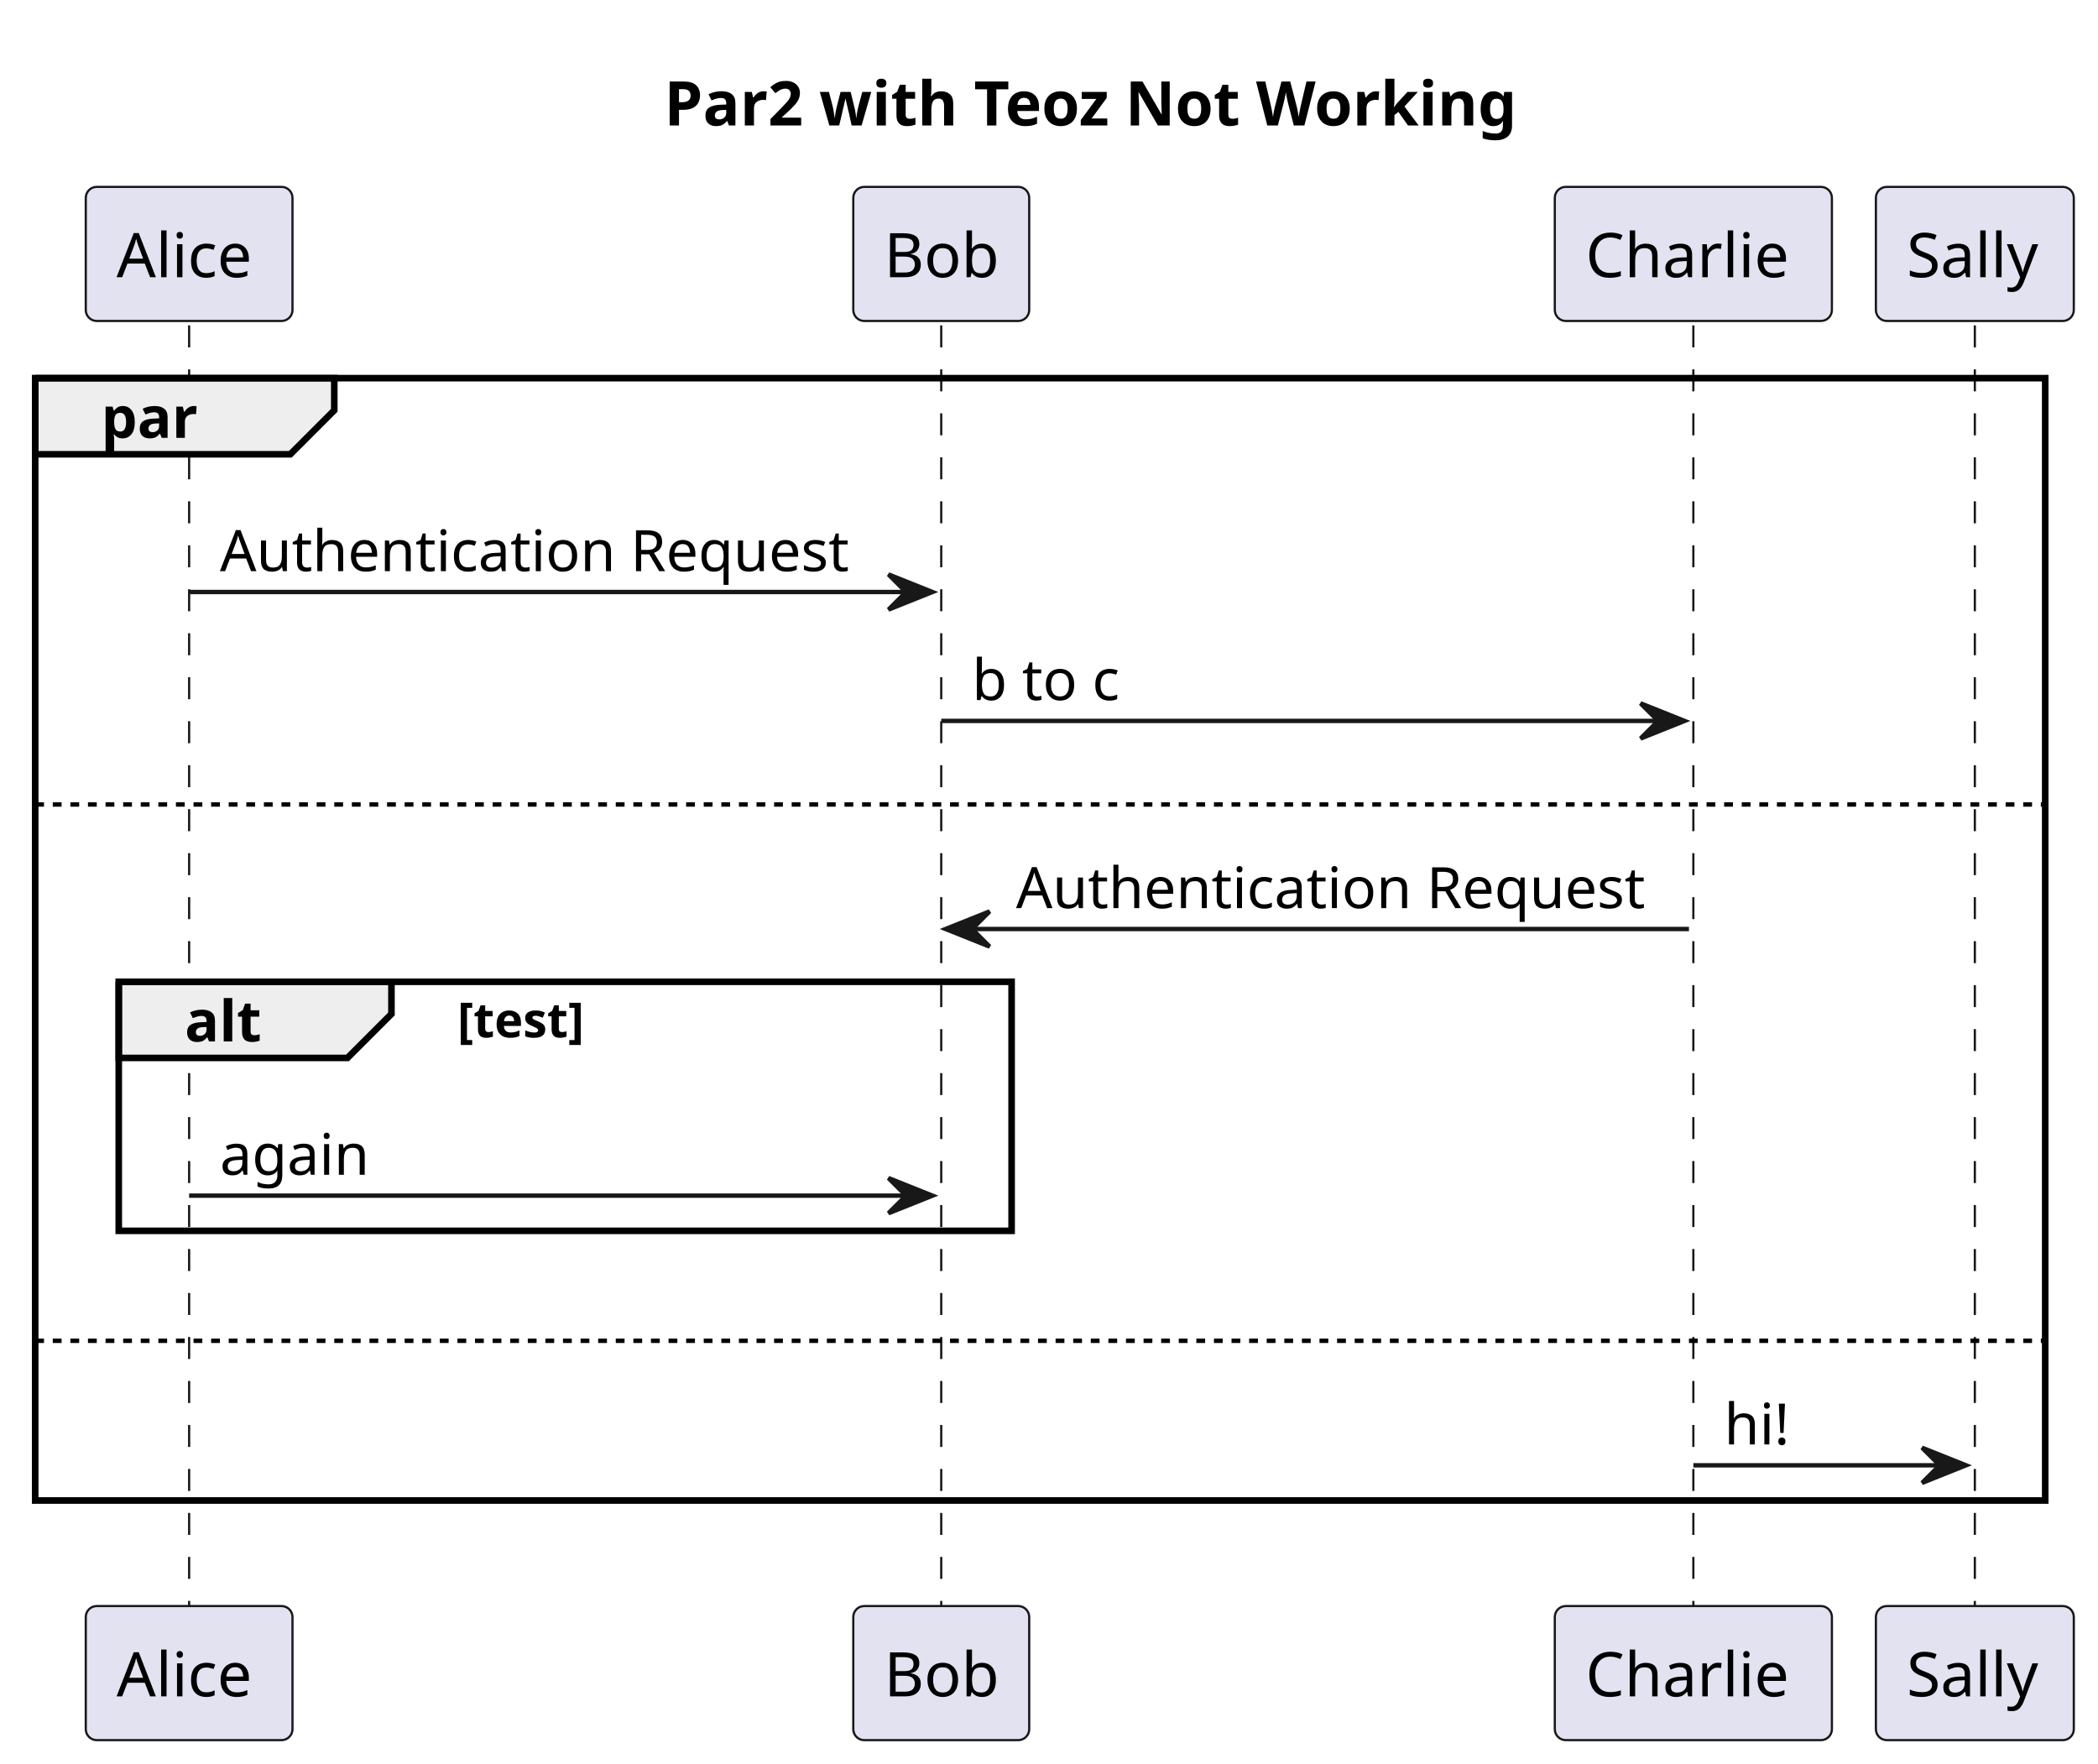
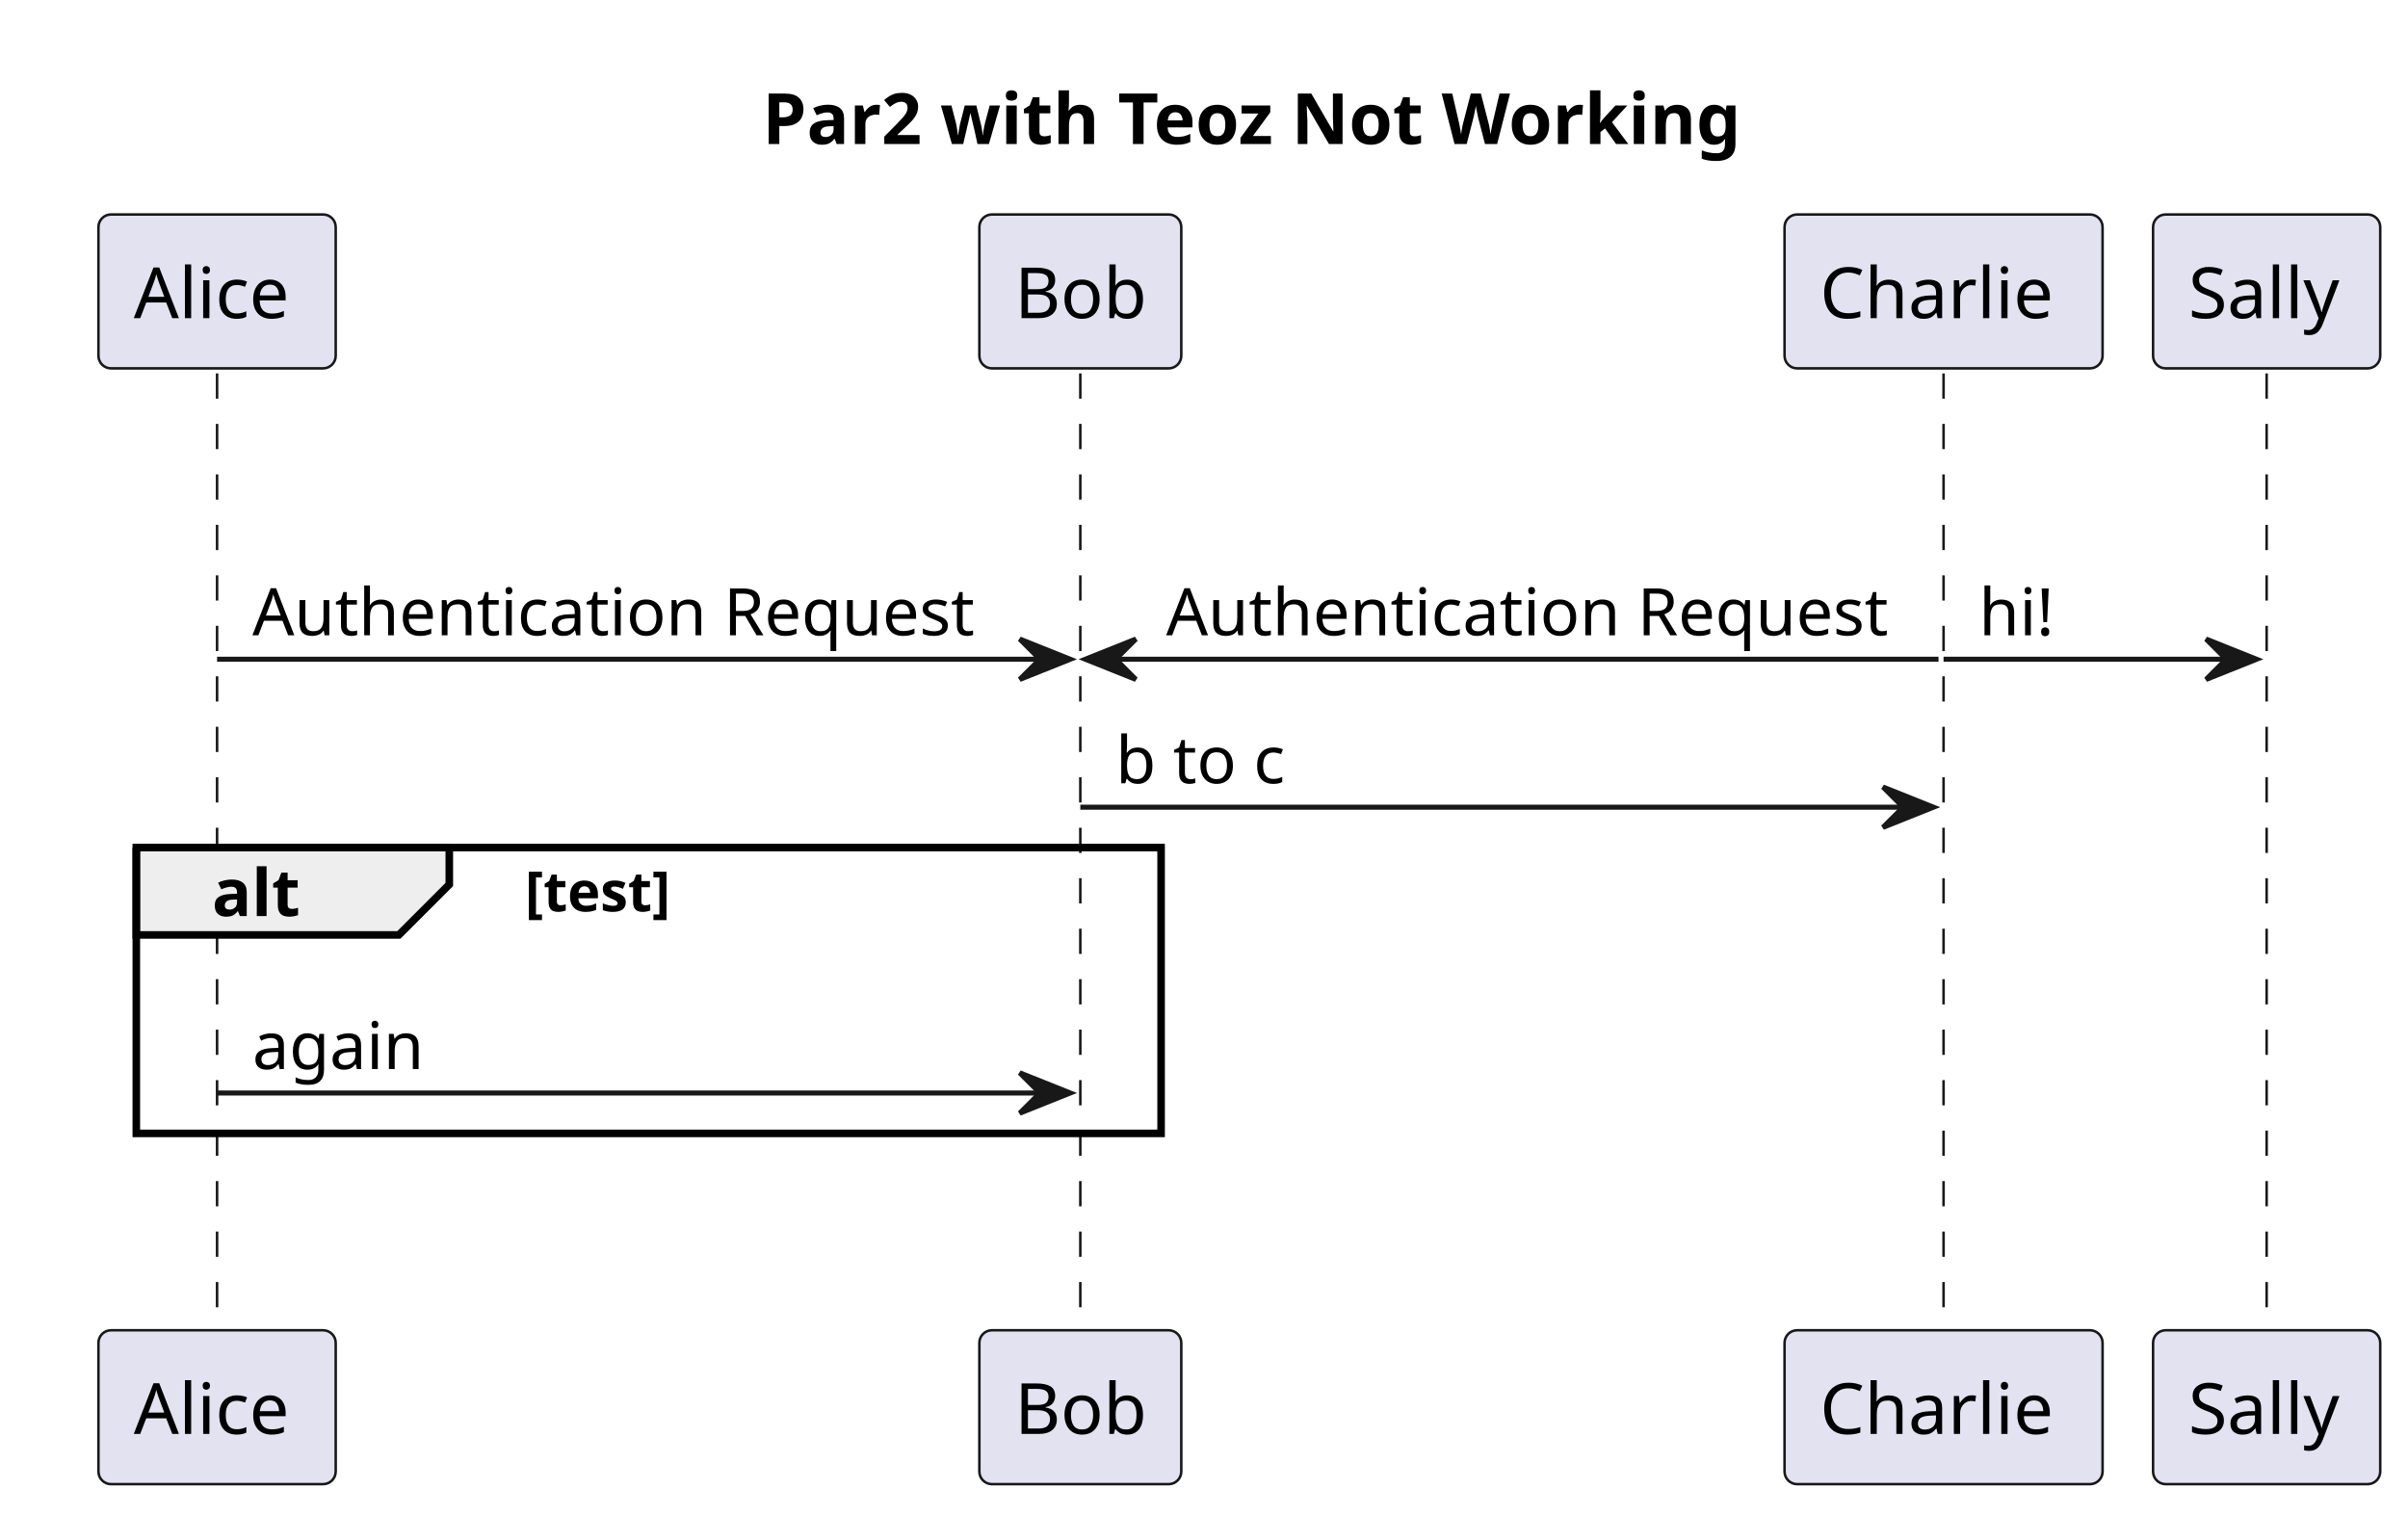
- <svg xmlns="http://www.w3.org/2000/svg" contentStyleType="text/css" height="401px" preserveAspectRatio="none" style="width:477px;height:401px;background:#FFFFFF;" version="1.1" viewBox="0 0 477 401" width="477px" zoomAndPan="magnify">
+ <svg xmlns="http://www.w3.org/2000/svg" contentStyleType="text/css" height="300px" preserveAspectRatio="none" style="width:477px;height:300px;background:#FFFFFF;" version="1.1" viewBox="0 0 477 300" width="477px" zoomAndPan="magnify">
  <defs />
  <g>
    <text fill="#000000" font-family="sans-serif" font-size="14" font-weight="bold" lengthAdjust="spacing" textLength="205" x="151" y="28.535">Par2 with Teoz Not Working</text>
-     <line style="stroke:#181818;stroke-width:0.5;stroke-dasharray:5.0,5.0;" x1="43" x2="43" y1="73.977" y2="365.15" />
-     <line style="stroke:#181818;stroke-width:0.5;stroke-dasharray:5.0,5.0;" x1="214" x2="214" y1="73.977" y2="365.15" />
-     <line style="stroke:#181818;stroke-width:0.5;stroke-dasharray:5.0,5.0;" x1="385" x2="385" y1="73.977" y2="365.15" />
-     <line style="stroke:#181818;stroke-width:0.5;stroke-dasharray:5.0,5.0;" x1="449" x2="449" y1="73.977" y2="365.15" />
+     <line style="stroke:#181818;stroke-width:0.5;stroke-dasharray:5.0,5.0;" x1="43" x2="43" y1="73.977" y2="263.529" />
+     <line style="stroke:#181818;stroke-width:0.5;stroke-dasharray:5.0,5.0;" x1="214" x2="214" y1="73.977" y2="263.529" />
+     <line style="stroke:#181818;stroke-width:0.5;stroke-dasharray:5.0,5.0;" x1="385" x2="385" y1="73.977" y2="263.529" />
+     <line style="stroke:#181818;stroke-width:0.5;stroke-dasharray:5.0,5.0;" x1="449" x2="449" y1="73.977" y2="263.529" />
    <rect fill="#E2E2F0" height="30.488" rx="2.5" ry="2.5" style="stroke:#181818;stroke-width:0.5;" width="47" x="19.5" y="42.488" />
    <text fill="#000000" font-family="sans-serif" font-size="14" lengthAdjust="spacing" textLength="33" x="26.5" y="63.023">Alice</text>
    <rect fill="#E2E2F0" height="30.488" rx="2.5" ry="2.5" style="stroke:#181818;stroke-width:0.5;" width="40" x="194" y="42.488" />
    <text fill="#000000" font-family="sans-serif" font-size="14" lengthAdjust="spacing" textLength="26" x="201" y="63.023">Bob</text>
    <rect fill="#E2E2F0" height="30.488" rx="2.5" ry="2.5" style="stroke:#181818;stroke-width:0.5;" width="63" x="353.5" y="42.488" />
    <text fill="#000000" font-family="sans-serif" font-size="14" lengthAdjust="spacing" textLength="49" x="360.5" y="63.023">Charlie</text>
    <rect fill="#E2E2F0" height="30.488" rx="2.5" ry="2.5" style="stroke:#181818;stroke-width:0.5;" width="45" x="426.5" y="42.488" />
    <text fill="#000000" font-family="sans-serif" font-size="14" lengthAdjust="spacing" textLength="31" x="433.5" y="63.023">Sally</text>
-     <rect fill="#E2E2F0" height="30.488" rx="2.5" ry="2.5" style="stroke:#181818;stroke-width:0.5;" width="47" x="19.5" y="365.15" />
-     <text fill="#000000" font-family="sans-serif" font-size="14" lengthAdjust="spacing" textLength="33" x="26.5" y="385.685">Alice</text>
-     <rect fill="#E2E2F0" height="30.488" rx="2.5" ry="2.5" style="stroke:#181818;stroke-width:0.5;" width="40" x="194" y="365.15" />
-     <text fill="#000000" font-family="sans-serif" font-size="14" lengthAdjust="spacing" textLength="26" x="201" y="385.685">Bob</text>
-     <rect fill="#E2E2F0" height="30.488" rx="2.5" ry="2.5" style="stroke:#181818;stroke-width:0.5;" width="63" x="353.5" y="365.15" />
-     <text fill="#000000" font-family="sans-serif" font-size="14" lengthAdjust="spacing" textLength="49" x="360.5" y="385.685">Charlie</text>
-     <rect fill="#E2E2F0" height="30.488" rx="2.5" ry="2.5" style="stroke:#181818;stroke-width:0.5;" width="45" x="426.5" y="365.15" />
-     <text fill="#000000" font-family="sans-serif" font-size="14" lengthAdjust="spacing" textLength="31" x="433.5" y="385.685">Sally</text>
-     <path d="M8,85.977 L76,85.977 L76,93.287 L66,103.287 L8,103.287 L8,85.977 " fill="#EEEEEE" style="stroke:#000000;stroke-width:1.5;" />
-     <rect fill="none" height="255.174" style="stroke:#000000;stroke-width:1.5;" width="457" x="8" y="85.977" />
-     <text fill="#000000" font-family="sans-serif" font-size="13" font-weight="bold" lengthAdjust="spacing" textLength="23" x="23" y="99.545">par</text>
-     <line style="stroke:#000000;stroke-width:1.0;stroke-dasharray:2.0,2.0;" x1="8" x2="465" y1="182.908" y2="182.908" />
-     <line style="stroke:#000000;stroke-width:1.0;stroke-dasharray:2.0,2.0;" x1="8" x2="465" y1="304.84" y2="304.84" />
-     <polygon fill="#181818" points="202,130.598,212,134.598,202,138.598,206,134.598" style="stroke:#181818;stroke-width:1.0;" />
-     <line style="stroke:#181818;stroke-width:1.0;" x1="43" x2="208" y1="134.598" y2="134.598" />
-     <text fill="#000000" font-family="sans-serif" font-size="13" lengthAdjust="spacing" textLength="147" x="50" y="129.856">Authentication Request</text>
-     <polygon fill="#181818" points="373,159.908,383,163.908,373,167.908,377,163.908" style="stroke:#181818;stroke-width:1.0;" />
-     <line style="stroke:#181818;stroke-width:1.0;" x1="214" x2="379" y1="163.908" y2="163.908" />
-     <text fill="#000000" font-family="sans-serif" font-size="13" lengthAdjust="spacing" textLength="36" x="221" y="159.166">b to c</text>
-     <polygon fill="#181818" points="225,207.219,215,211.219,225,215.219,221,211.219" style="stroke:#181818;stroke-width:1.0;" />
-     <line style="stroke:#181818;stroke-width:1.0;" x1="219" x2="384" y1="211.219" y2="211.219" />
-     <text fill="#000000" font-family="sans-serif" font-size="13" lengthAdjust="spacing" textLength="147" x="231" y="206.477">Authentication Request</text>
-     <path d="M27,223.219 L89,223.219 L89,230.529 L79,240.529 L27,240.529 L27,223.219 " fill="#EEEEEE" style="stroke:#000000;stroke-width:1.5;" />
-     <rect fill="none" height="56.621" style="stroke:#000000;stroke-width:1.5;" width="203" x="27" y="223.219" />
-     <text fill="#000000" font-family="sans-serif" font-size="13" font-weight="bold" lengthAdjust="spacing" textLength="17" x="42" y="236.787">alt</text>
-     <text fill="#000000" font-family="sans-serif" font-size="11" font-weight="bold" lengthAdjust="spacing" textLength="28" x="104" y="235.853">[test]</text>
-     <polygon fill="#181818" points="202,267.84,212,271.84,202,275.84,206,271.84" style="stroke:#181818;stroke-width:1.0;" />
-     <line style="stroke:#181818;stroke-width:1.0;" x1="43" x2="208" y1="271.84" y2="271.84" />
-     <text fill="#000000" font-family="sans-serif" font-size="13" lengthAdjust="spacing" textLength="34" x="50" y="267.098">again</text>
-     <polygon fill="#181818" points="437,329.15,447,333.15,437,337.15,441,333.15" style="stroke:#181818;stroke-width:1.0;" />
-     <line style="stroke:#181818;stroke-width:1.0;" x1="385" x2="443" y1="333.15" y2="333.15" />
-     <text fill="#000000" font-family="sans-serif" font-size="13" lengthAdjust="spacing" textLength="16" x="392" y="328.408">hi!</text>
+     <rect fill="#E2E2F0" height="30.488" rx="2.5" ry="2.5" style="stroke:#181818;stroke-width:0.5;" width="47" x="19.5" y="263.529" />
+     <text fill="#000000" font-family="sans-serif" font-size="14" lengthAdjust="spacing" textLength="33" x="26.5" y="284.065">Alice</text>
+     <rect fill="#E2E2F0" height="30.488" rx="2.5" ry="2.5" style="stroke:#181818;stroke-width:0.5;" width="40" x="194" y="263.529" />
+     <text fill="#000000" font-family="sans-serif" font-size="14" lengthAdjust="spacing" textLength="26" x="201" y="284.065">Bob</text>
+     <rect fill="#E2E2F0" height="30.488" rx="2.5" ry="2.5" style="stroke:#181818;stroke-width:0.5;" width="63" x="353.5" y="263.529" />
+     <text fill="#000000" font-family="sans-serif" font-size="14" lengthAdjust="spacing" textLength="49" x="360.5" y="284.065">Charlie</text>
+     <rect fill="#E2E2F0" height="30.488" rx="2.5" ry="2.5" style="stroke:#181818;stroke-width:0.5;" width="45" x="426.5" y="263.529" />
+     <text fill="#000000" font-family="sans-serif" font-size="14" lengthAdjust="spacing" textLength="31" x="433.5" y="284.065">Sally</text>
+     <polygon fill="#181818" points="202,126.598,212,130.598,202,134.598,206,130.598" style="stroke:#181818;stroke-width:1.0;" />
+     <line style="stroke:#181818;stroke-width:1.0;" x1="43" x2="208" y1="130.598" y2="130.598" />
+     <text fill="#000000" font-family="sans-serif" font-size="13" lengthAdjust="spacing" textLength="147" x="50" y="125.856">Authentication Request</text>
+     <polygon fill="#181818" points="225,126.598,215,130.598,225,134.598,221,130.598" style="stroke:#181818;stroke-width:1.0;" />
+     <line style="stroke:#181818;stroke-width:1.0;" x1="219" x2="384" y1="130.598" y2="130.598" />
+     <text fill="#000000" font-family="sans-serif" font-size="13" lengthAdjust="spacing" textLength="147" x="231" y="125.856">Authentication Request</text>
+     <polygon fill="#181818" points="437,126.598,447,130.598,437,134.598,441,130.598" style="stroke:#181818;stroke-width:1.0;" />
+     <line style="stroke:#181818;stroke-width:1.0;" x1="385" x2="443" y1="130.598" y2="130.598" />
+     <text fill="#000000" font-family="sans-serif" font-size="13" lengthAdjust="spacing" textLength="16" x="392" y="125.856">hi!</text>
+     <polygon fill="#181818" points="373,155.908,383,159.908,373,163.908,377,159.908" style="stroke:#181818;stroke-width:1.0;" />
+     <line style="stroke:#181818;stroke-width:1.0;" x1="214" x2="379" y1="159.908" y2="159.908" />
+     <text fill="#000000" font-family="sans-serif" font-size="13" lengthAdjust="spacing" textLength="36" x="221" y="155.166">b to c</text>
+     <path d="M27,167.908 L89,167.908 L89,175.219 L79,185.219 L27,185.219 L27,167.908 " fill="#EEEEEE" style="stroke:#000000;stroke-width:1.5;" />
+     <rect fill="none" height="56.621" style="stroke:#000000;stroke-width:1.5;" width="203" x="27" y="167.908" />
+     <text fill="#000000" font-family="sans-serif" font-size="13" font-weight="bold" lengthAdjust="spacing" textLength="17" x="42" y="181.477">alt</text>
+     <text fill="#000000" font-family="sans-serif" font-size="11" font-weight="bold" lengthAdjust="spacing" textLength="28" x="104" y="180.543">[test]</text>
+     <polygon fill="#181818" points="202,212.529,212,216.529,202,220.529,206,216.529" style="stroke:#181818;stroke-width:1.0;" />
+     <line style="stroke:#181818;stroke-width:1.0;" x1="43" x2="208" y1="216.529" y2="216.529" />
+     <text fill="#000000" font-family="sans-serif" font-size="13" lengthAdjust="spacing" textLength="34" x="50" y="211.787">again</text>
  </g>
</svg>
